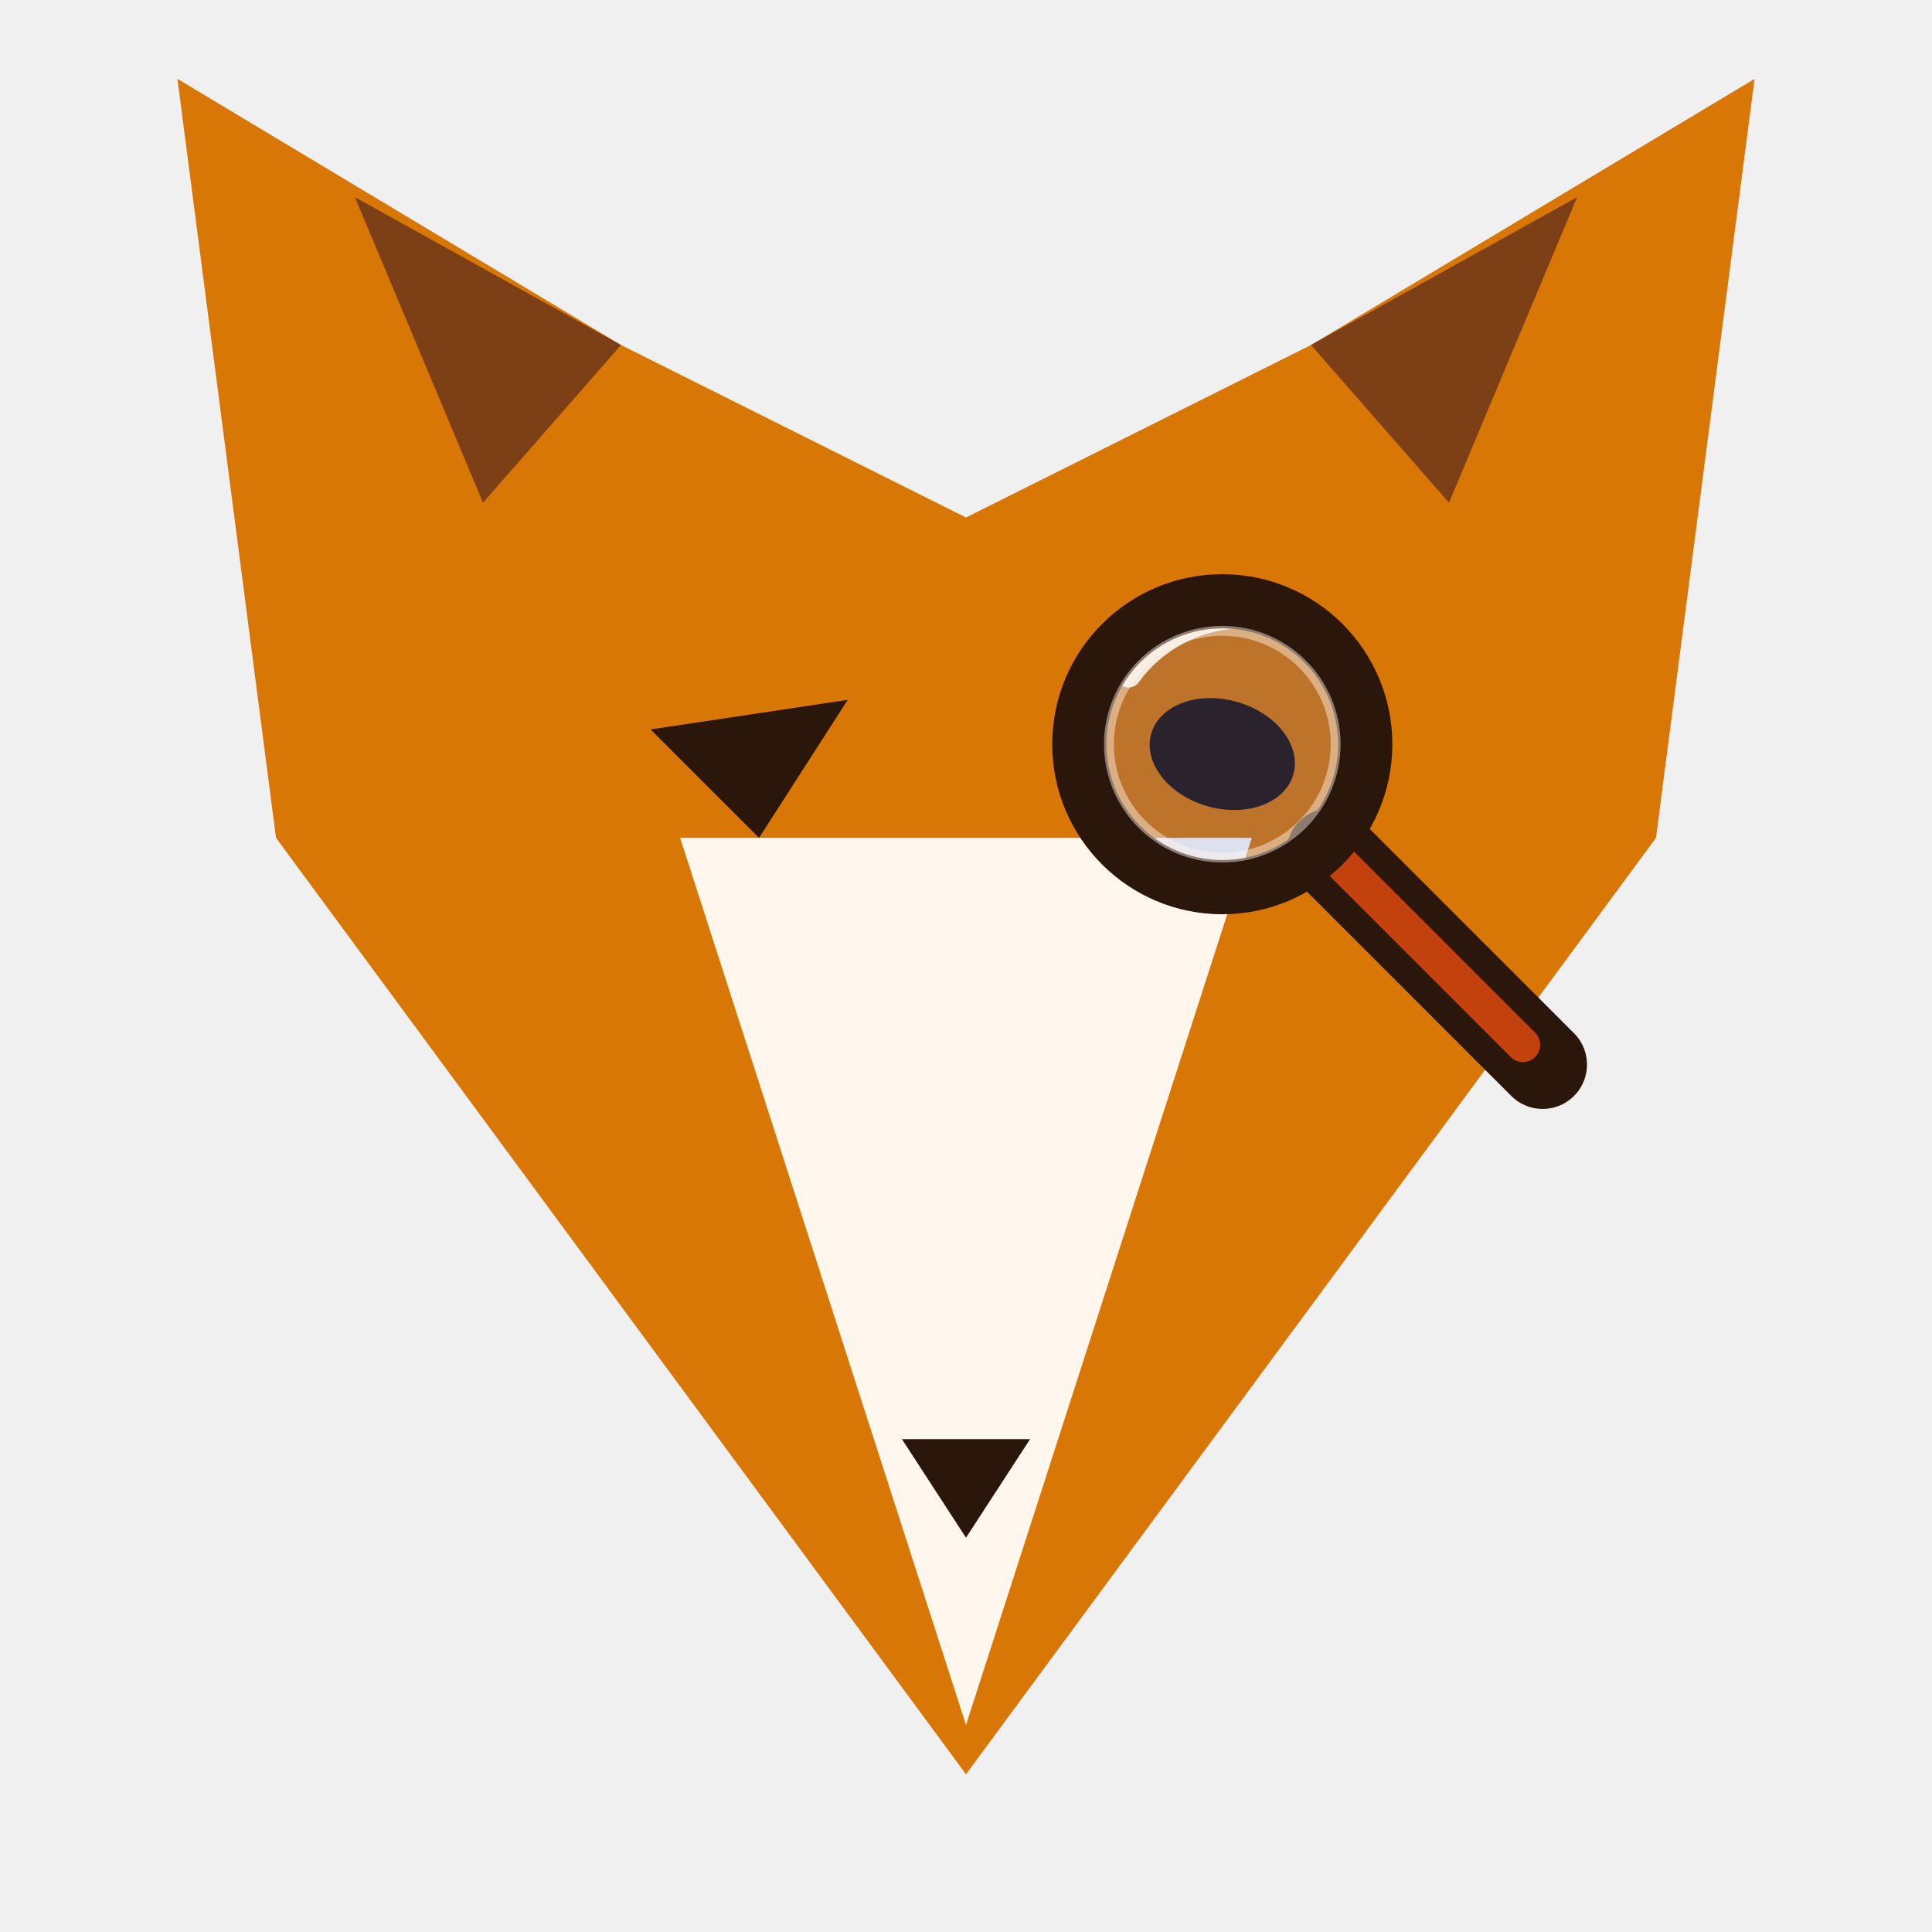
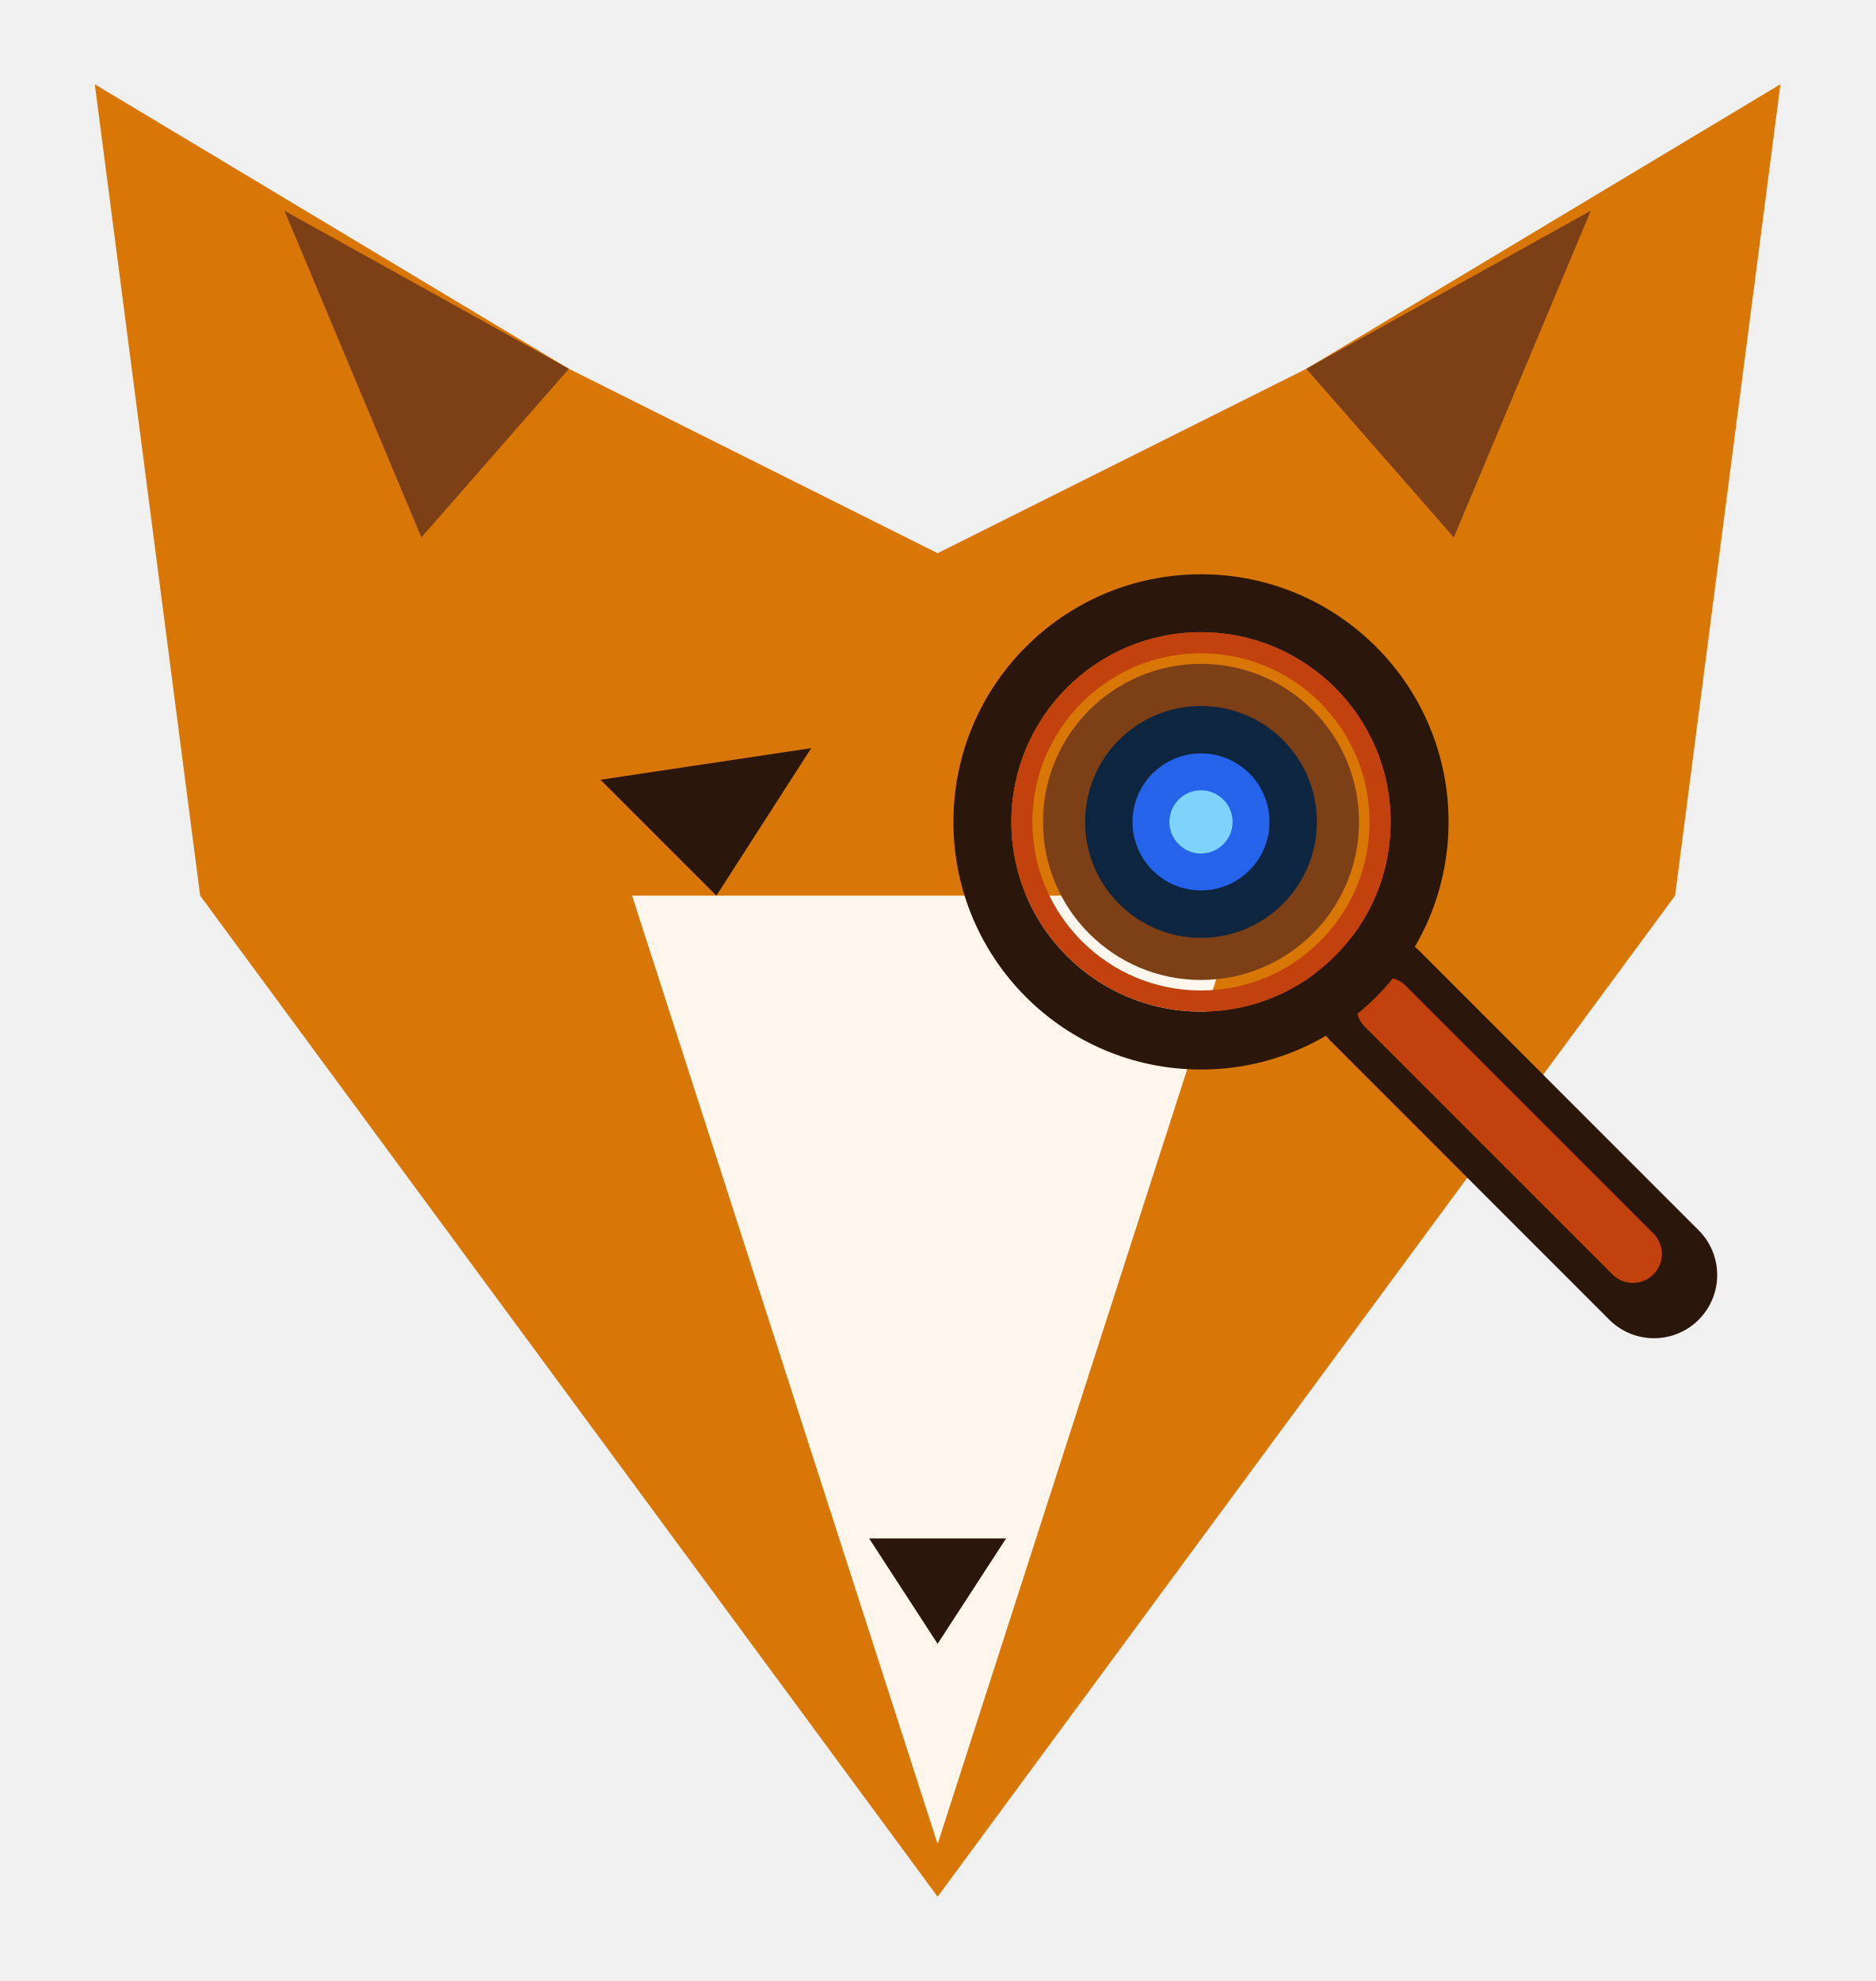
- <svg xmlns="http://www.w3.org/2000/svg" viewBox="60 80 392 392" width="392" height="392">
-   <path d="M96,96 L186,150 L256,185 L326,150 L416,96 L396,250 L256,440 L116,250 Z" fill="#D97706" />
-   <path d="M132,120 L186,150 L158,182 Z" fill="#7C3F16" />
-   <path d="M380,120 L326,150 L354,182 Z" fill="#7C3F16" />
-   <path d="M198,250 L314,250 L256,430 Z" fill="#FFF7ED" />
-   <path d="M192,228 L232,222 L214,250 Z" fill="#2B160B" />
-   <path d="M243,372 L269,372 L256,392 Z" fill="#2B160B" />
-   <ellipse cx="308" cy="233" rx="15" ry="11" fill="#2B160B" transform="rotate(16 308 233)" />
-   <circle cx="308" cy="231" r="29" fill="#2563EB" opacity="0.16" />
-   <path d="M289,217 A29,29 0 0 1 311,205" fill="none" stroke="#FFFFFF" stroke-width="5" stroke-linecap="round" opacity="0.85" />
-   <line x1="330" y1="253" x2="373" y2="296" stroke="#2B160B" stroke-width="18" stroke-linecap="round" />
-   <line x1="332" y1="255" x2="369" y2="292" stroke="#C2410C" stroke-width="7" stroke-linecap="round" />
-   <circle cx="308" cy="231" r="29" fill="none" stroke="#2B160B" stroke-width="11" />
-   <circle cx="308" cy="231" r="23" fill="none" stroke="#FFF7ED" stroke-width="2" opacity="0.45" />
+ <svg xmlns="http://www.w3.org/2000/svg" viewBox="78 80 356 376">
+   <g transform="translate(0.000,0.000) scale(1)">
+     <path d="M96,96 L186,150 L256,185 L326,150 L416,96 L396,250 L256,440 L116,250 Z" fill="#D97706" />
+     <path d="M132,120 L186,150 L158,182 Z" fill="#7C3F16" />
+     <path d="M380,120 L326,150 L354,182 Z" fill="#7C3F16" />
+     <path d="M198,250 L314,250 L256,430 Z" fill="#FFF7ED" />
+     <path d="M192,228 L232,222 L214,250 Z" fill="#2B160B" />
+     <circle cx="306" cy="236" r="30" fill="#7C3F16" />
+     <circle cx="306" cy="236" r="22" fill="#0E2540" />
+     <circle cx="306" cy="236" r="13" fill="#2563EB" />
+     <circle cx="306" cy="236" r="6" fill="#7DD3FC" />
+     <path d="M243,372 L269,372 L256,392 Z" fill="#2B160B" />
+     <line x1="339" y1="269" x2="392" y2="322" stroke="#2B160B" stroke-width="24" stroke-linecap="round" />
+     <line x1="341" y1="271" x2="388" y2="318" stroke="#C2410C" stroke-width="11" stroke-linecap="round" />
+     <path fill-rule="evenodd" fill="#2B160B" d="M259,236 a47,47 0 1,0 94,0 a47,47 0 1,0 -94,0 Z M270,236 a36,36 0 1,0 72,0 a36,36 0 1,0 -72,0 Z" />
+     <path fill-rule="evenodd" fill="#C2410C" d="M270,236 a36,36 0 1,0 72,0 a36,36 0 1,0 -72,0 Z M274,236 a32,32 0 1,0 64,0 a32,32 0 1,0 -64,0 Z" />
+   </g>
</svg>
